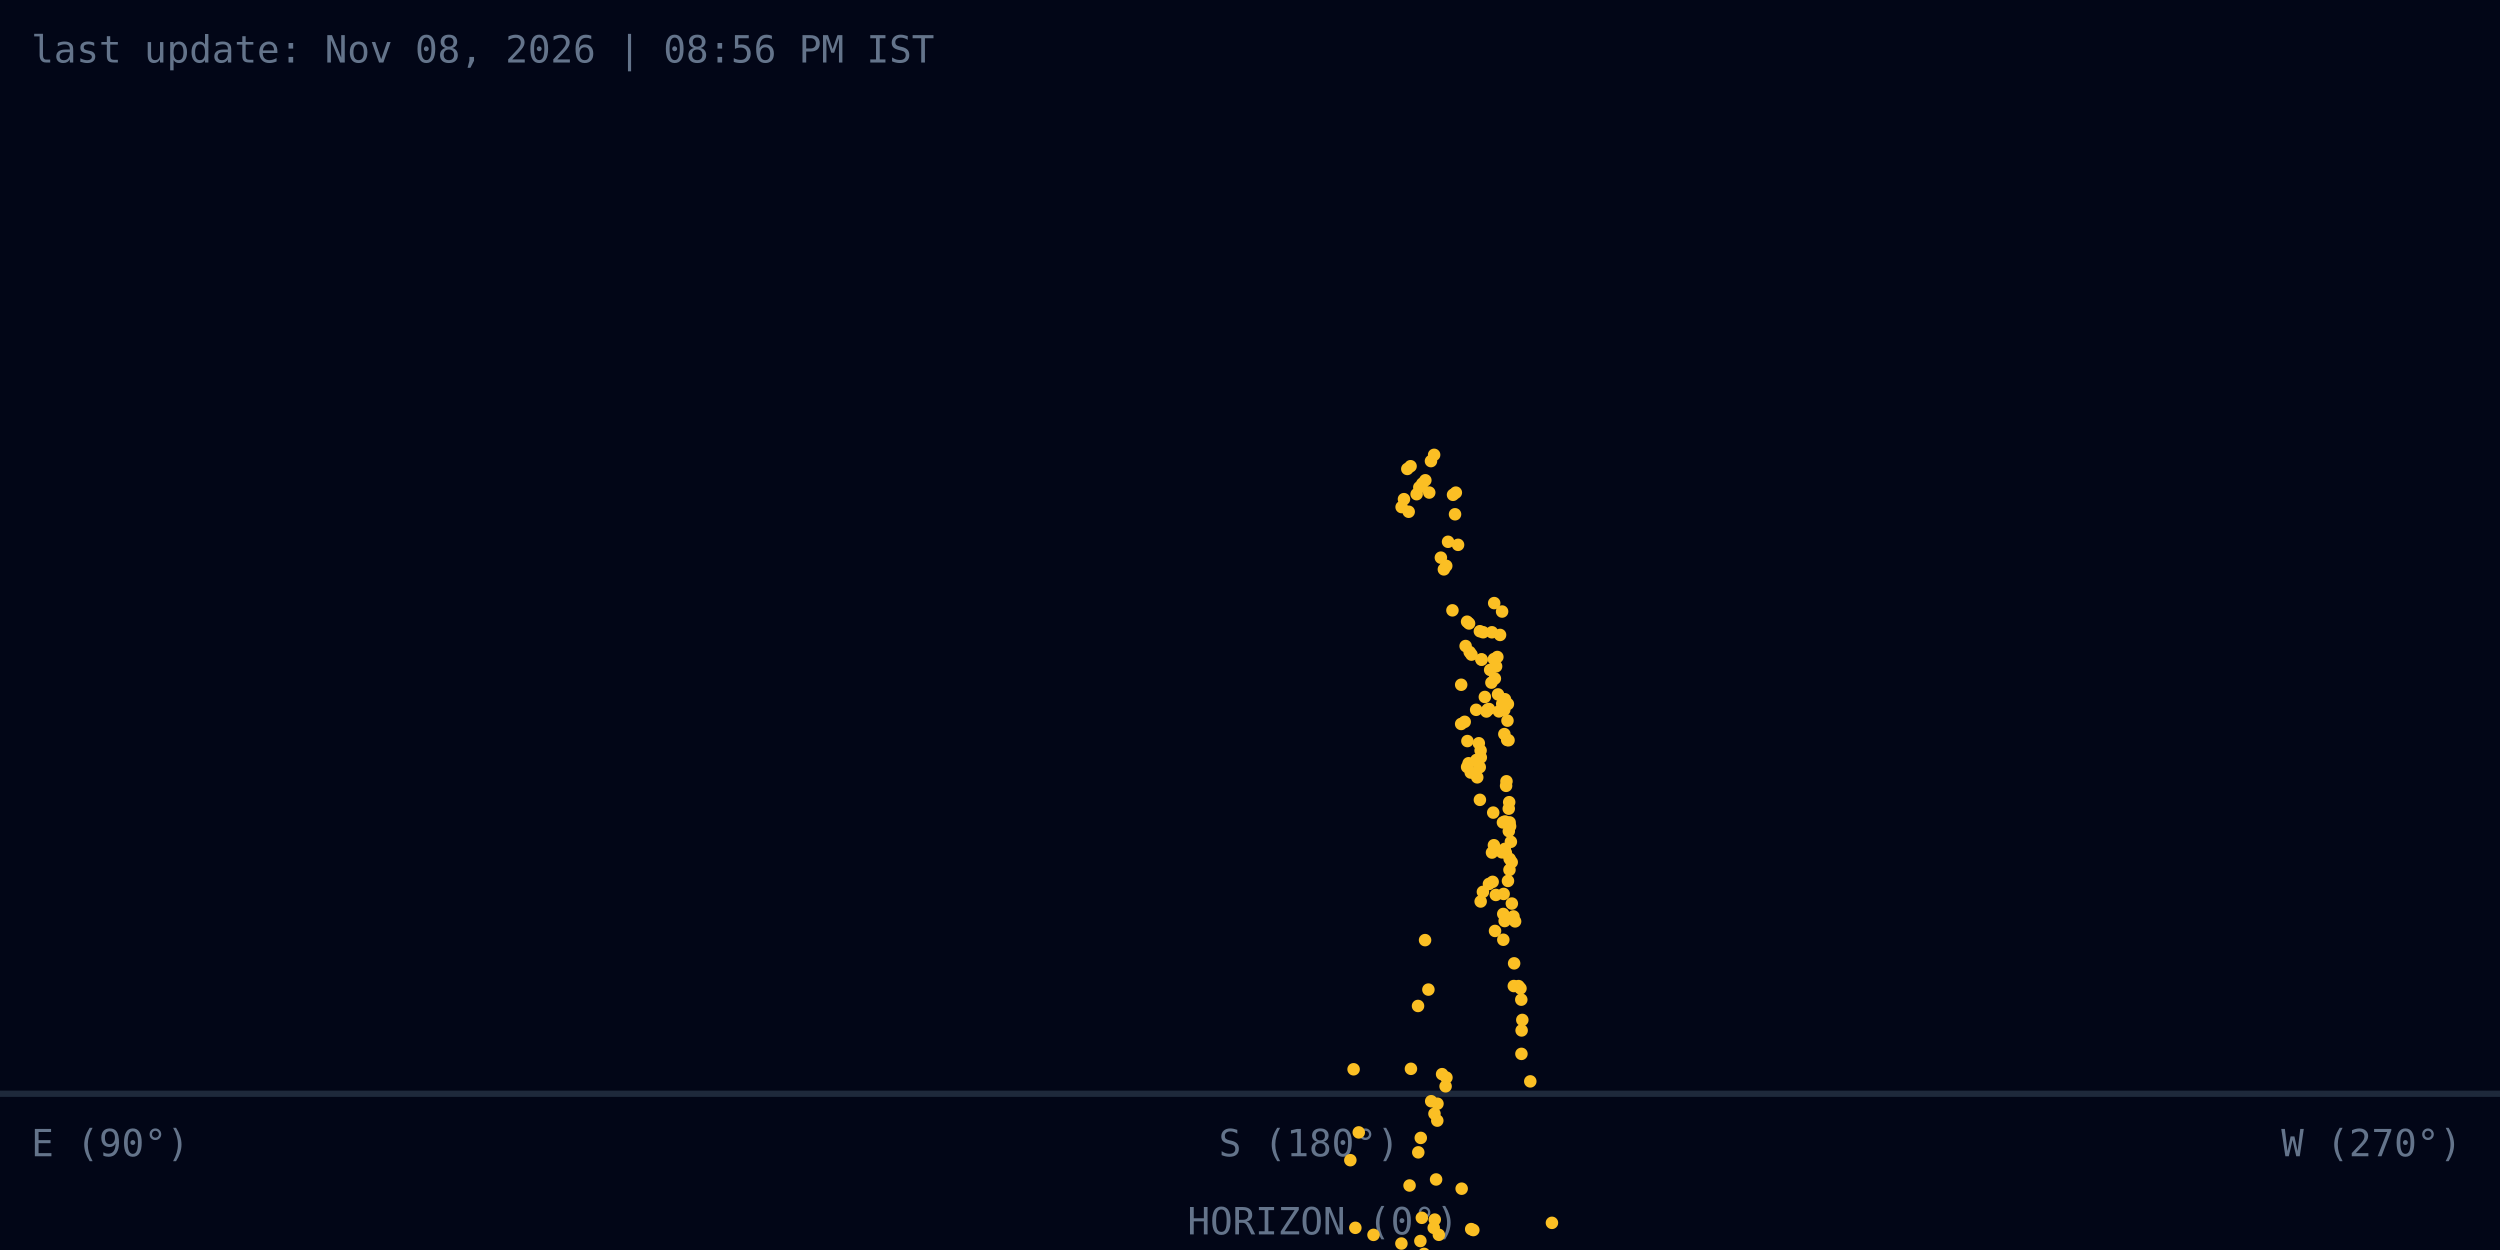
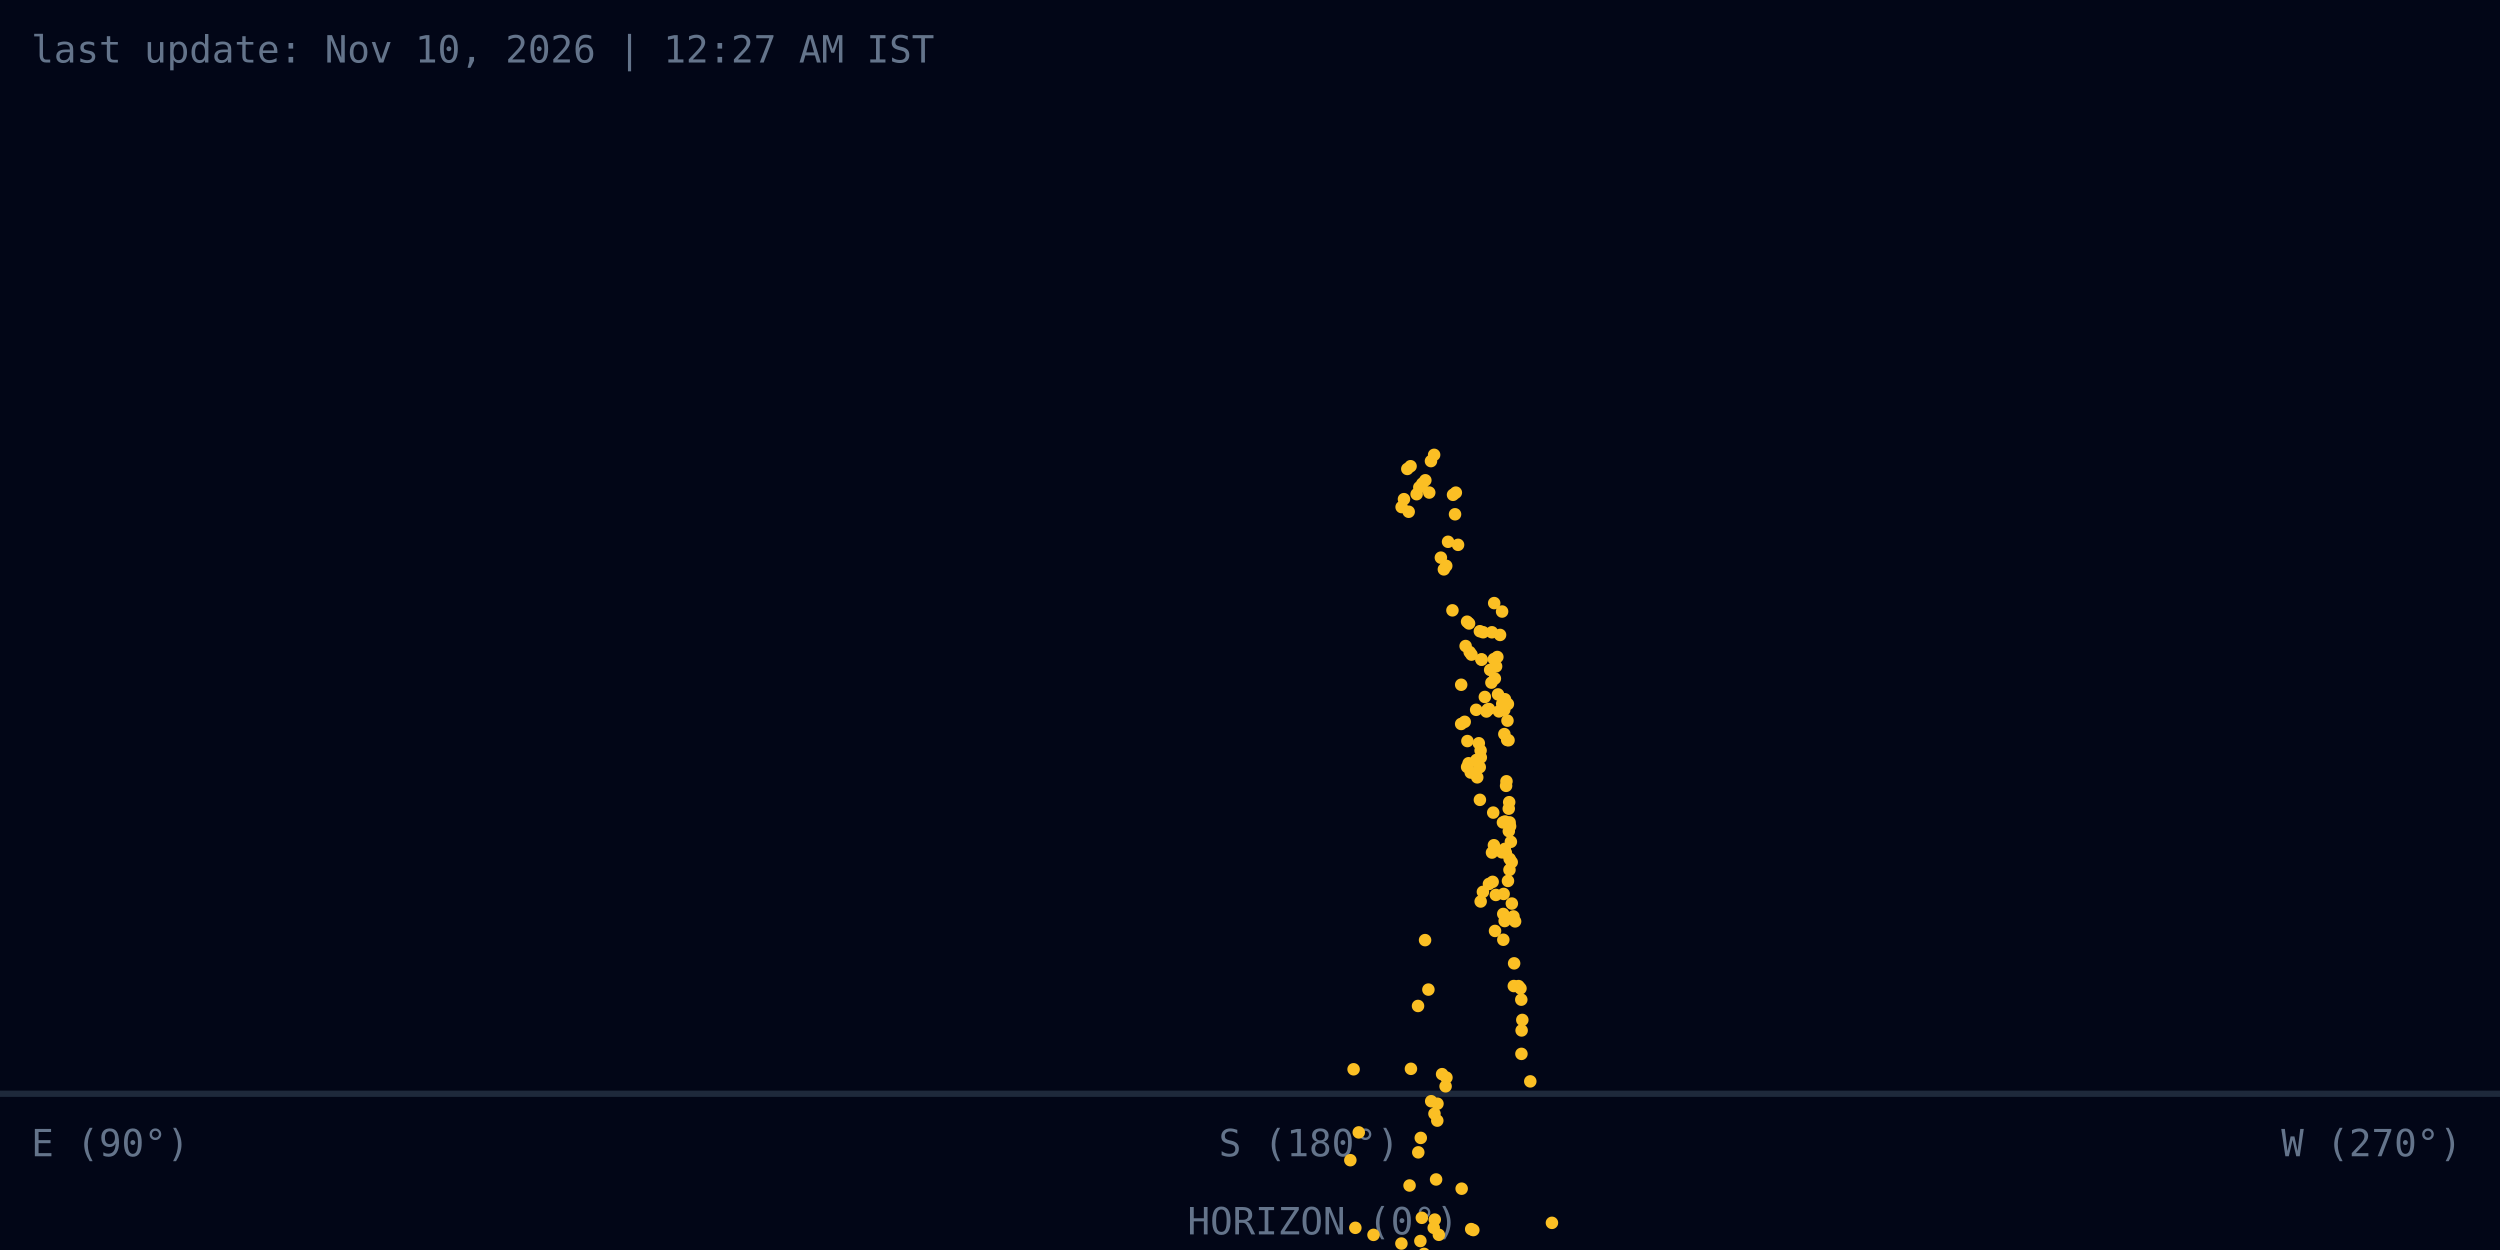
<svg xmlns="http://www.w3.org/2000/svg" width="800" height="400" viewBox="0 0 800 400">
  <rect width="800" height="400" fill="#020617" />
-   <text id="last-update" x="10" y="20" fill="#64748b" font-family="monospace">last update: Nov 08, 2026 | 08:56 PM IST</text>
+   <text id="last-update" x="10" y="20" fill="#64748b" font-family="monospace">last update: Nov 10, 2026 | 12:27 AM IST</text>
  <line x1="0" y1="350" x2="800" y2="350" stroke="#1e293b" stroke-width="2" />
  <text x="380" y="395" fill="#64748b" font-size="12" font-family="monospace">HORIZON (0°)</text>
  <text x="730" y="370" fill="#64748b" font-size="12" font-family="monospace">W (270°)</text>
  <text x="390" y="370" fill="#64748b" font-size="12" font-family="monospace">S (180°)</text>
  <text x="10" y="370" fill="#64748b" font-size="12" font-family="monospace">E (90°)</text>
  <g id="analemma-points">
    <circle cx=" 465.61" cy=" 164.57" r="2" fill="#fbbf24">
 </circle>
    <circle cx=" 467.57" cy=" 231.67" r="2" fill="#fbbf24">
 </circle>
    <circle cx=" 467.58" cy=" 219.12" r="2" fill="#fbbf24">
 </circle>
    <circle cx=" 468.71" cy=" 230.98" r="2" fill="#fbbf24">
 </circle>
    <circle cx=" 469.57" cy=" 237.14" r="2" fill="#fbbf24">
 </circle>
    <circle cx=" 469.00" cy=" 206.73" r="2" fill="#fbbf24">
 </circle>
    <circle cx=" 469.47" cy=" 198.94" r="2" fill="#fbbf24">
 </circle>
    <circle cx=" 470.10" cy=" 199.51" r="2" fill="#fbbf24">
 </circle>
    <circle cx=" 474.53" cy=" 285.41" r="2" fill="#fbbf24">
 </circle>
    <circle cx=" 472.47" cy=" 243.18" r="2" fill="#fbbf24">
 </circle>
    <circle cx=" 473.57" cy=" 255.95" r="2" fill="#fbbf24">
 </circle>
    <circle cx=" 473.22" cy=" 237.84" r="2" fill="#fbbf24">
 </circle>
    <circle cx=" 473.79" cy=" 240.17" r="2" fill="#fbbf24">
 </circle>
    <circle cx=" 473.56" cy=" 201.99" r="2" fill="#fbbf24">
 </circle>
    <circle cx=" 474.09" cy=" 210.99" r="2" fill="#fbbf24">
 </circle>
    <circle cx=" 478.41" cy=" 297.90" r="2" fill="#fbbf24">
 </circle>
    <circle cx=" 477.65" cy=" 282.19" r="2" fill="#fbbf24">
 </circle>
    <circle cx=" 477.44" cy=" 272.82" r="2" fill="#fbbf24">
 </circle>
    <circle cx=" 478.67" cy=" 286.38" r="2" fill="#fbbf24">
 </circle>
    <circle cx=" 478.05" cy=" 270.47" r="2" fill="#fbbf24">
 </circle>
    <circle cx=" 476.85" cy=" 214.37" r="2" fill="#fbbf24">
 </circle>
    <circle cx=" 477.25" cy=" 218.44" r="2" fill="#fbbf24">
 </circle>
    <circle cx=" 481.06" cy=" 300.72" r="2" fill="#fbbf24">
 </circle>
    <circle cx=" 481.04" cy=" 292.47" r="2" fill="#fbbf24">
 </circle>
    <circle cx=" 481.49" cy=" 294.73" r="2" fill="#fbbf24">
 </circle>
    <circle cx=" 481.17" cy=" 286.06" r="2" fill="#fbbf24">
 </circle>
    <circle cx=" 479.37" cy=" 222.21" r="2" fill="#fbbf24">
 </circle>
    <circle cx=" 479.67" cy=" 227.65" r="2" fill="#fbbf24">
 </circle>
    <circle cx=" 498.29" cy=" 411.31" r="2" fill="#fbbf24">
 </circle>
    <circle cx=" 498.34" cy=" 411.53" r="2" fill="#fbbf24">
 </circle>
    <circle cx=" 484.42" cy=" 315.53" r="2" fill="#fbbf24">
 </circle>
    <circle cx=" 486.86" cy=" 337.24" r="2" fill="#fbbf24">
 </circle>
    <circle cx=" 481.87" cy=" 272.88" r="2" fill="#fbbf24">
 </circle>
    <circle cx=" 482.55" cy=" 281.90" r="2" fill="#fbbf24">
 </circle>
    <circle cx=" 481.19" cy=" 226.61" r="2" fill="#fbbf24">
 </circle>
    <circle cx=" 481.39" cy=" 234.91" r="2" fill="#fbbf24">
 </circle>
    <circle cx=" 486.92" cy=" 329.74" r="2" fill="#fbbf24">
 </circle>
    <circle cx=" 483.03" cy=" 278.36" r="2" fill="#fbbf24">
 </circle>
    <circle cx=" 483.79" cy=" 289.14" r="2" fill="#fbbf24">
 </circle>
    <circle cx=" 485.93" cy=" 315.55" r="2" fill="#fbbf24">
 </circle>
    <circle cx=" 484.30" cy=" 293.26" r="2" fill="#fbbf24">
 </circle>
    <circle cx=" 482.30" cy=" 236.80" r="2" fill="#fbbf24">
 </circle>
    <circle cx=" 482.80" cy=" 258.78" r="2" fill="#fbbf24">
 </circle>
    <circle cx=" 501.22" cy=" 413.90" r="2" fill="#fbbf24">
 </circle>
    <circle cx=" 489.69" cy=" 346.04" r="2" fill="#fbbf24">
 </circle>
    <circle cx=" 486.81" cy=" 319.89" r="2" fill="#fbbf24">
 </circle>
    <circle cx=" 484.83" cy=" 294.84" r="2" fill="#fbbf24">
 </circle>
    <circle cx=" 486.55" cy=" 316.29" r="2" fill="#fbbf24">
 </circle>
    <circle cx=" 482.73" cy=" 236.88" r="2" fill="#fbbf24">
 </circle>
    <circle cx=" 483.48" cy=" 269.37" r="2" fill="#fbbf24">
 </circle>
    <circle cx=" 496.62" cy=" 391.31" r="2" fill="#fbbf24">
 </circle>
    <circle cx=" 483.75" cy=" 275.90" r="2" fill="#fbbf24">
 </circle>
    <circle cx=" 483.23" cy=" 264.40" r="2" fill="#fbbf24">
 </circle>
    <circle cx=" 482.94" cy=" 256.70" r="2" fill="#fbbf24">
 </circle>
    <circle cx=" 483.08" cy=" 263.17" r="2" fill="#fbbf24">
 </circle>
    <circle cx=" 482.53" cy=" 225.29" r="2" fill="#fbbf24">
 </circle>
    <circle cx=" 482.39" cy=" 230.61" r="2" fill="#fbbf24">
 </circle>
    <circle cx=" 487.14" cy=" 326.38" r="2" fill="#fbbf24">
 </circle>
    <circle cx=" 482.82" cy=" 265.96" r="2" fill="#fbbf24">
 </circle>
    <circle cx=" 483.09" cy=" 274.84" r="2" fill="#fbbf24">
 </circle>
    <circle cx=" 482.07" cy=" 250.01" r="2" fill="#fbbf24">
 </circle>
    <circle cx=" 481.95" cy=" 251.47" r="2" fill="#fbbf24">
 </circle>
    <circle cx=" 481.58" cy=" 223.76" r="2" fill="#fbbf24">
 </circle>
    <circle cx=" 481.36" cy=" 227.15" r="2" fill="#fbbf24">
 </circle>
    <circle cx=" 484.52" cy=" 308.27" r="2" fill="#fbbf24">
 </circle>
    <circle cx=" 481.59" cy=" 262.88" r="2" fill="#fbbf24">
 </circle>
    <circle cx=" 480.71" cy=" 225.23" r="2" fill="#fbbf24">
 </circle>
    <circle cx=" 481.54" cy=" 271.65" r="2" fill="#fbbf24">
 </circle>
    <circle cx=" 480.94" cy=" 263.18" r="2" fill="#fbbf24">
 </circle>
    <circle cx=" 480.67" cy=" 195.69" r="2" fill="#fbbf24">
 </circle>
    <circle cx=" 480.02" cy=" 203.18" r="2" fill="#fbbf24">
 </circle>
    <circle cx=" 480.62" cy=" 272.75" r="2" fill="#fbbf24">
 </circle>
    <circle cx=" 479.15" cy=" 210.24" r="2" fill="#fbbf24">
 </circle>
    <circle cx=" 478.75" cy=" 213.23" r="2" fill="#fbbf24">
 </circle>
    <circle cx=" 478.36" cy=" 217.14" r="2" fill="#fbbf24">
 </circle>
    <circle cx=" 478.05" cy=" 210.91" r="2" fill="#fbbf24">
 </circle>
    <circle cx=" 478.14" cy=" 192.99" r="2" fill="#fbbf24">
 </circle>
    <circle cx=" 477.41" cy=" 202.33" r="2" fill="#fbbf24">
 </circle>
    <circle cx=" 477.83" cy=" 260.03" r="2" fill="#fbbf24">
 </circle>
    <circle cx=" 476.48" cy=" 226.89" r="2" fill="#fbbf24">
 </circle>
    <circle cx=" 476.07" cy=" 227.06" r="2" fill="#fbbf24">
 </circle>
    <circle cx=" 475.66" cy=" 227.68" r="2" fill="#fbbf24">
 </circle>
    <circle cx=" 475.15" cy=" 223.03" r="2" fill="#fbbf24">
 </circle>
    <circle cx=" 474.61" cy=" 202.32" r="2" fill="#fbbf24">
 </circle>
    <circle cx=" 474.09" cy=" 211.11" r="2" fill="#fbbf24">
 </circle>
    <circle cx=" 476.46" cy=" 282.87" r="2" fill="#fbbf24">
 </circle>
    <circle cx=" 473.86" cy=" 242.39" r="2" fill="#fbbf24">
 </circle>
    <circle cx=" 473.52" cy=" 245.50" r="2" fill="#fbbf24">
 </circle>
    <circle cx=" 472.37" cy=" 227.14" r="2" fill="#fbbf24">
 </circle>
    <circle cx=" 472.72" cy=" 248.75" r="2" fill="#fbbf24">
 </circle>
    <circle cx=" 470.88" cy=" 209.48" r="2" fill="#fbbf24">
 </circle>
    <circle cx=" 470.29" cy=" 208.66" r="2" fill="#fbbf24">
 </circle>
    <circle cx=" 473.81" cy=" 288.48" r="2" fill="#fbbf24">
 </circle>
    <circle cx=" 470.64" cy=" 247.22" r="2" fill="#fbbf24">
 </circle>
    <circle cx=" 469.96" cy=" 244.24" r="2" fill="#fbbf24">
 </circle>
    <circle cx=" 469.48" cy=" 245.43" r="2" fill="#fbbf24">
 </circle>
    <circle cx=" 466.58" cy=" 174.35" r="2" fill="#fbbf24">
 </circle>
    <circle cx=" 465.87" cy=" 157.64" r="2" fill="#fbbf24">
 </circle>
    <circle cx=" 464.97" cy=" 158.34" r="2" fill="#fbbf24">
 </circle>
    <circle cx=" 464.78" cy=" 195.31" r="2" fill="#fbbf24">
 </circle>
    <circle cx=" 463.38" cy=" 173.37" r="2" fill="#fbbf24">
 </circle>
    <circle cx=" 462.80" cy=" 181.08" r="2" fill="#fbbf24">
 </circle>
    <circle cx=" 462.04" cy=" 182.20" r="2" fill="#fbbf24">
 </circle>
    <circle cx=" 461.08" cy=" 178.45" r="2" fill="#fbbf24">
 </circle>
    <circle cx=" 458.92" cy=" 145.55" r="2" fill="#fbbf24">
 </circle>
    <circle cx=" 457.91" cy=" 147.55" r="2" fill="#fbbf24">
 </circle>
    <circle cx=" 457.36" cy=" 157.62" r="2" fill="#fbbf24">
 </circle>
    <circle cx=" 456.11" cy=" 153.69" r="2" fill="#fbbf24">
 </circle>
    <circle cx=" 455.13" cy=" 154.77" r="2" fill="#fbbf24">
 </circle>
    <circle cx=" 454.18" cy=" 155.94" r="2" fill="#fbbf24">
 </circle>
    <circle cx=" 453.32" cy=" 158.14" r="2" fill="#fbbf24">
 </circle>
    <circle cx=" 451.38" cy=" 149.19" r="2" fill="#fbbf24">
 </circle>
    <circle cx=" 450.34" cy=" 150.06" r="2" fill="#fbbf24">
 </circle>
    <circle cx=" 450.78" cy=" 163.76" r="2" fill="#fbbf24">
 </circle>
    <circle cx=" 449.27" cy=" 159.73" r="2" fill="#fbbf24">
 </circle>
    <circle cx=" 448.52" cy=" 162.26" r="2" fill="#fbbf24">
 </circle>
    <circle cx=" 20.26" cy=" 571.97" r="2" fill="#fbbf24">
 </circle>
    <circle cx=" 74.33" cy=" 546.37" r="2" fill="#fbbf24">
 </circle>
    <circle cx=" 471.46" cy=" 393.62" r="2" fill="#fbbf24">
 </circle>
    <circle cx=" 470.78" cy=" 393.31" r="2" fill="#fbbf24">
 </circle>
    <circle cx=" 495.37" cy=" 503.27" r="2" fill="#fbbf24">
 </circle>
    <circle cx=" 467.73" cy=" 380.38" r="2" fill="#fbbf24">
 </circle>
    <circle cx=" 462.86" cy=" 344.83" r="2" fill="#fbbf24">
 </circle>
    <circle cx=" 462.59" cy=" 347.62" r="2" fill="#fbbf24">
 </circle>
    <circle cx=" 461.47" cy=" 343.73" r="2" fill="#fbbf24">
 </circle>
    <circle cx=" 456.02" cy=" 300.84" r="2" fill="#fbbf24">
 </circle>
    <circle cx=" 457.09" cy=" 316.67" r="2" fill="#fbbf24">
 </circle>
    <circle cx=" 469.47" cy=" 420.03" r="2" fill="#fbbf24">
 </circle>
    <circle cx=" 459.99" cy=" 353.19" r="2" fill="#fbbf24">
 </circle>
    <circle cx=" 459.93" cy=" 358.60" r="2" fill="#fbbf24">
 </circle>
    <circle cx=" 459.03" cy=" 356.39" r="2" fill="#fbbf24">
 </circle>
    <circle cx=" 457.98" cy=" 352.39" r="2" fill="#fbbf24">
 </circle>
    <circle cx=" 453.77" cy=" 321.91" r="2" fill="#fbbf24">
 </circle>
    <circle cx=" 459.55" cy=" 377.43" r="2" fill="#fbbf24">
 </circle>
    <circle cx=" 471.53" cy=" 461.85" r="2" fill="#fbbf24">
 </circle>
    <circle cx=" 460.43" cy=" 395.14" r="2" fill="#fbbf24">
 </circle>
    <circle cx=" 459.13" cy=" 390.27" r="2" fill="#fbbf24">
 </circle>
    <circle cx=" 458.79" cy=" 392.90" r="2" fill="#fbbf24">
 </circle>
    <circle cx=" 454.65" cy=" 364.13" r="2" fill="#fbbf24">
 </circle>
    <circle cx=" 451.50" cy=" 342.02" r="2" fill="#fbbf24">
 </circle>
    <circle cx=" 453.85" cy=" 368.75" r="2" fill="#fbbf24">
 </circle>
    <circle cx=" 467.51" cy=" 471.07" r="2" fill="#fbbf24">
 </circle>
    <circle cx=" 454.99" cy=" 389.70" r="2" fill="#fbbf24">
 </circle>
    <circle cx=" 455.71" cy=" 401.24" r="2" fill="#fbbf24">
 </circle>
    <circle cx=" 454.52" cy=" 397.13" r="2" fill="#fbbf24">
 </circle>
    <circle cx=" 455.98" cy=" 414.56" r="2" fill="#fbbf24">
 </circle>
    <circle cx=" 451.06" cy=" 379.36" r="2" fill="#fbbf24">
 </circle>
    <circle cx=" 455.70" cy=" 423.59" r="2" fill="#fbbf24">
 </circle>
    <circle cx=" 482.79" cy=" 553.38" r="2" fill="#fbbf24">
 </circle>
    <circle cx=" 459.54" cy=" 468.02" r="2" fill="#fbbf24">
 </circle>
    <circle cx=" 462.80" cy=" 493.17" r="2" fill="#fbbf24">
 </circle>
    <circle cx=" 456.72" cy=" 459.61" r="2" fill="#fbbf24">
 </circle>
    <circle cx=" 448.45" cy=" 397.93" r="2" fill="#fbbf24">
 </circle>
    <circle cx=" 451.44" cy=" 429.90" r="2" fill="#fbbf24">
 </circle>
    <circle cx=" 483.33" cy=" 577.31" r="2" fill="#fbbf24">
 </circle>
    <circle cx=" 457.19" cy=" 485.98" r="2" fill="#fbbf24">
 </circle>
    <circle cx=" 458.77" cy=" 501.95" r="2" fill="#fbbf24">
 </circle>
    <circle cx=" 458.66" cy=" 507.06" r="2" fill="#fbbf24">
 </circle>
    <circle cx=" 455.29" cy=" 490.82" r="2" fill="#fbbf24">
 </circle>
    <circle cx=" 449.40" cy=" 450.08" r="2" fill="#fbbf24">
 </circle>
    <circle cx=" 451.11" cy=" 471.34" r="2" fill="#fbbf24">
 </circle>
    <circle cx=" 507.92" cy=" 618.72" r="2" fill="#fbbf24">
 </circle>
    <circle cx=" 457.53" cy=" 530.58" r="2" fill="#fbbf24">
 </circle>
    <circle cx=" 443.32" cy=" 419.49" r="2" fill="#fbbf24">
 </circle>
    <circle cx=" 441.09" cy=" 404.11" r="2" fill="#fbbf24">
 </circle>
    <circle cx=" 439.52" cy=" 395.16" r="2" fill="#fbbf24">
 </circle>
    <circle cx=" 433.15" cy=" 342.17" r="2" fill="#fbbf24">
 </circle>
    <circle cx=" 434.80" cy=" 362.37" r="2" fill="#fbbf24">
 </circle>
    <circle cx=" 449.04" cy=" 512.18" r="2" fill="#fbbf24">
 </circle>
    <circle cx=" 438.74" cy=" 413.08" r="2" fill="#fbbf24">
 </circle>
    <circle cx=" 439.37" cy=" 426.64" r="2" fill="#fbbf24">
 </circle>
    <circle cx=" 438.60" cy=" 425.35" r="2" fill="#fbbf24">
 </circle>
    <circle cx=" 436.66" cy=" 411.17" r="2" fill="#fbbf24">
 </circle>
    <circle cx=" 432.11" cy=" 371.26" r="2" fill="#fbbf24">
 </circle>
    <circle cx=" 433.71" cy=" 392.90" r="2" fill="#fbbf24">
 </circle>
    <circle cx=" 441.39" cy=" 492.84" r="2" fill="#fbbf24">
 </circle>
    <circle cx=" 438.62" cy=" 465.26" r="2" fill="#fbbf24">
 </circle>
    <circle cx=" 439.66" cy=" 489.97" r="2" fill="#fbbf24">
 </circle>
    <circle cx=" 439.18" cy=" 494.15" r="2" fill="#fbbf24">
 </circle>
    <circle cx=" 437.86" cy=" 484.86" r="2" fill="#fbbf24">
 </circle>
    <circle cx=" 435.61" cy=" 460.36" r="2" fill="#fbbf24">
 </circle>
    <circle cx=" 436.98" cy=" 494.93" r="2" fill="#fbbf24">
 </circle>
    <circle cx=" 244.95" cy=" 642.55" r="2" fill="#fbbf24">
 </circle>
    <circle cx=" 436.88" cy=" 545.23" r="2" fill="#fbbf24">
 </circle>
    <circle cx=" 435.87" cy=" 548.03" r="2" fill="#fbbf24">
 </circle>
    <circle cx=" 434.67" cy=" 555.81" r="2" fill="#fbbf24">
 </circle>
    <circle cx=" 434.11" cy=" 529.21" r="2" fill="#fbbf24">
 </circle>
    <circle cx=" 432.10" cy=" 477.20" r="2" fill="#fbbf24">
 </circle>
    <circle cx=" 432.21" cy=" 499.93" r="2" fill="#fbbf24">
 </circle>
+     <circle cx=" 207.02" cy=" 626.00" r="2" fill="#fbbf24">
+  </circle>
  </g>
</svg>
